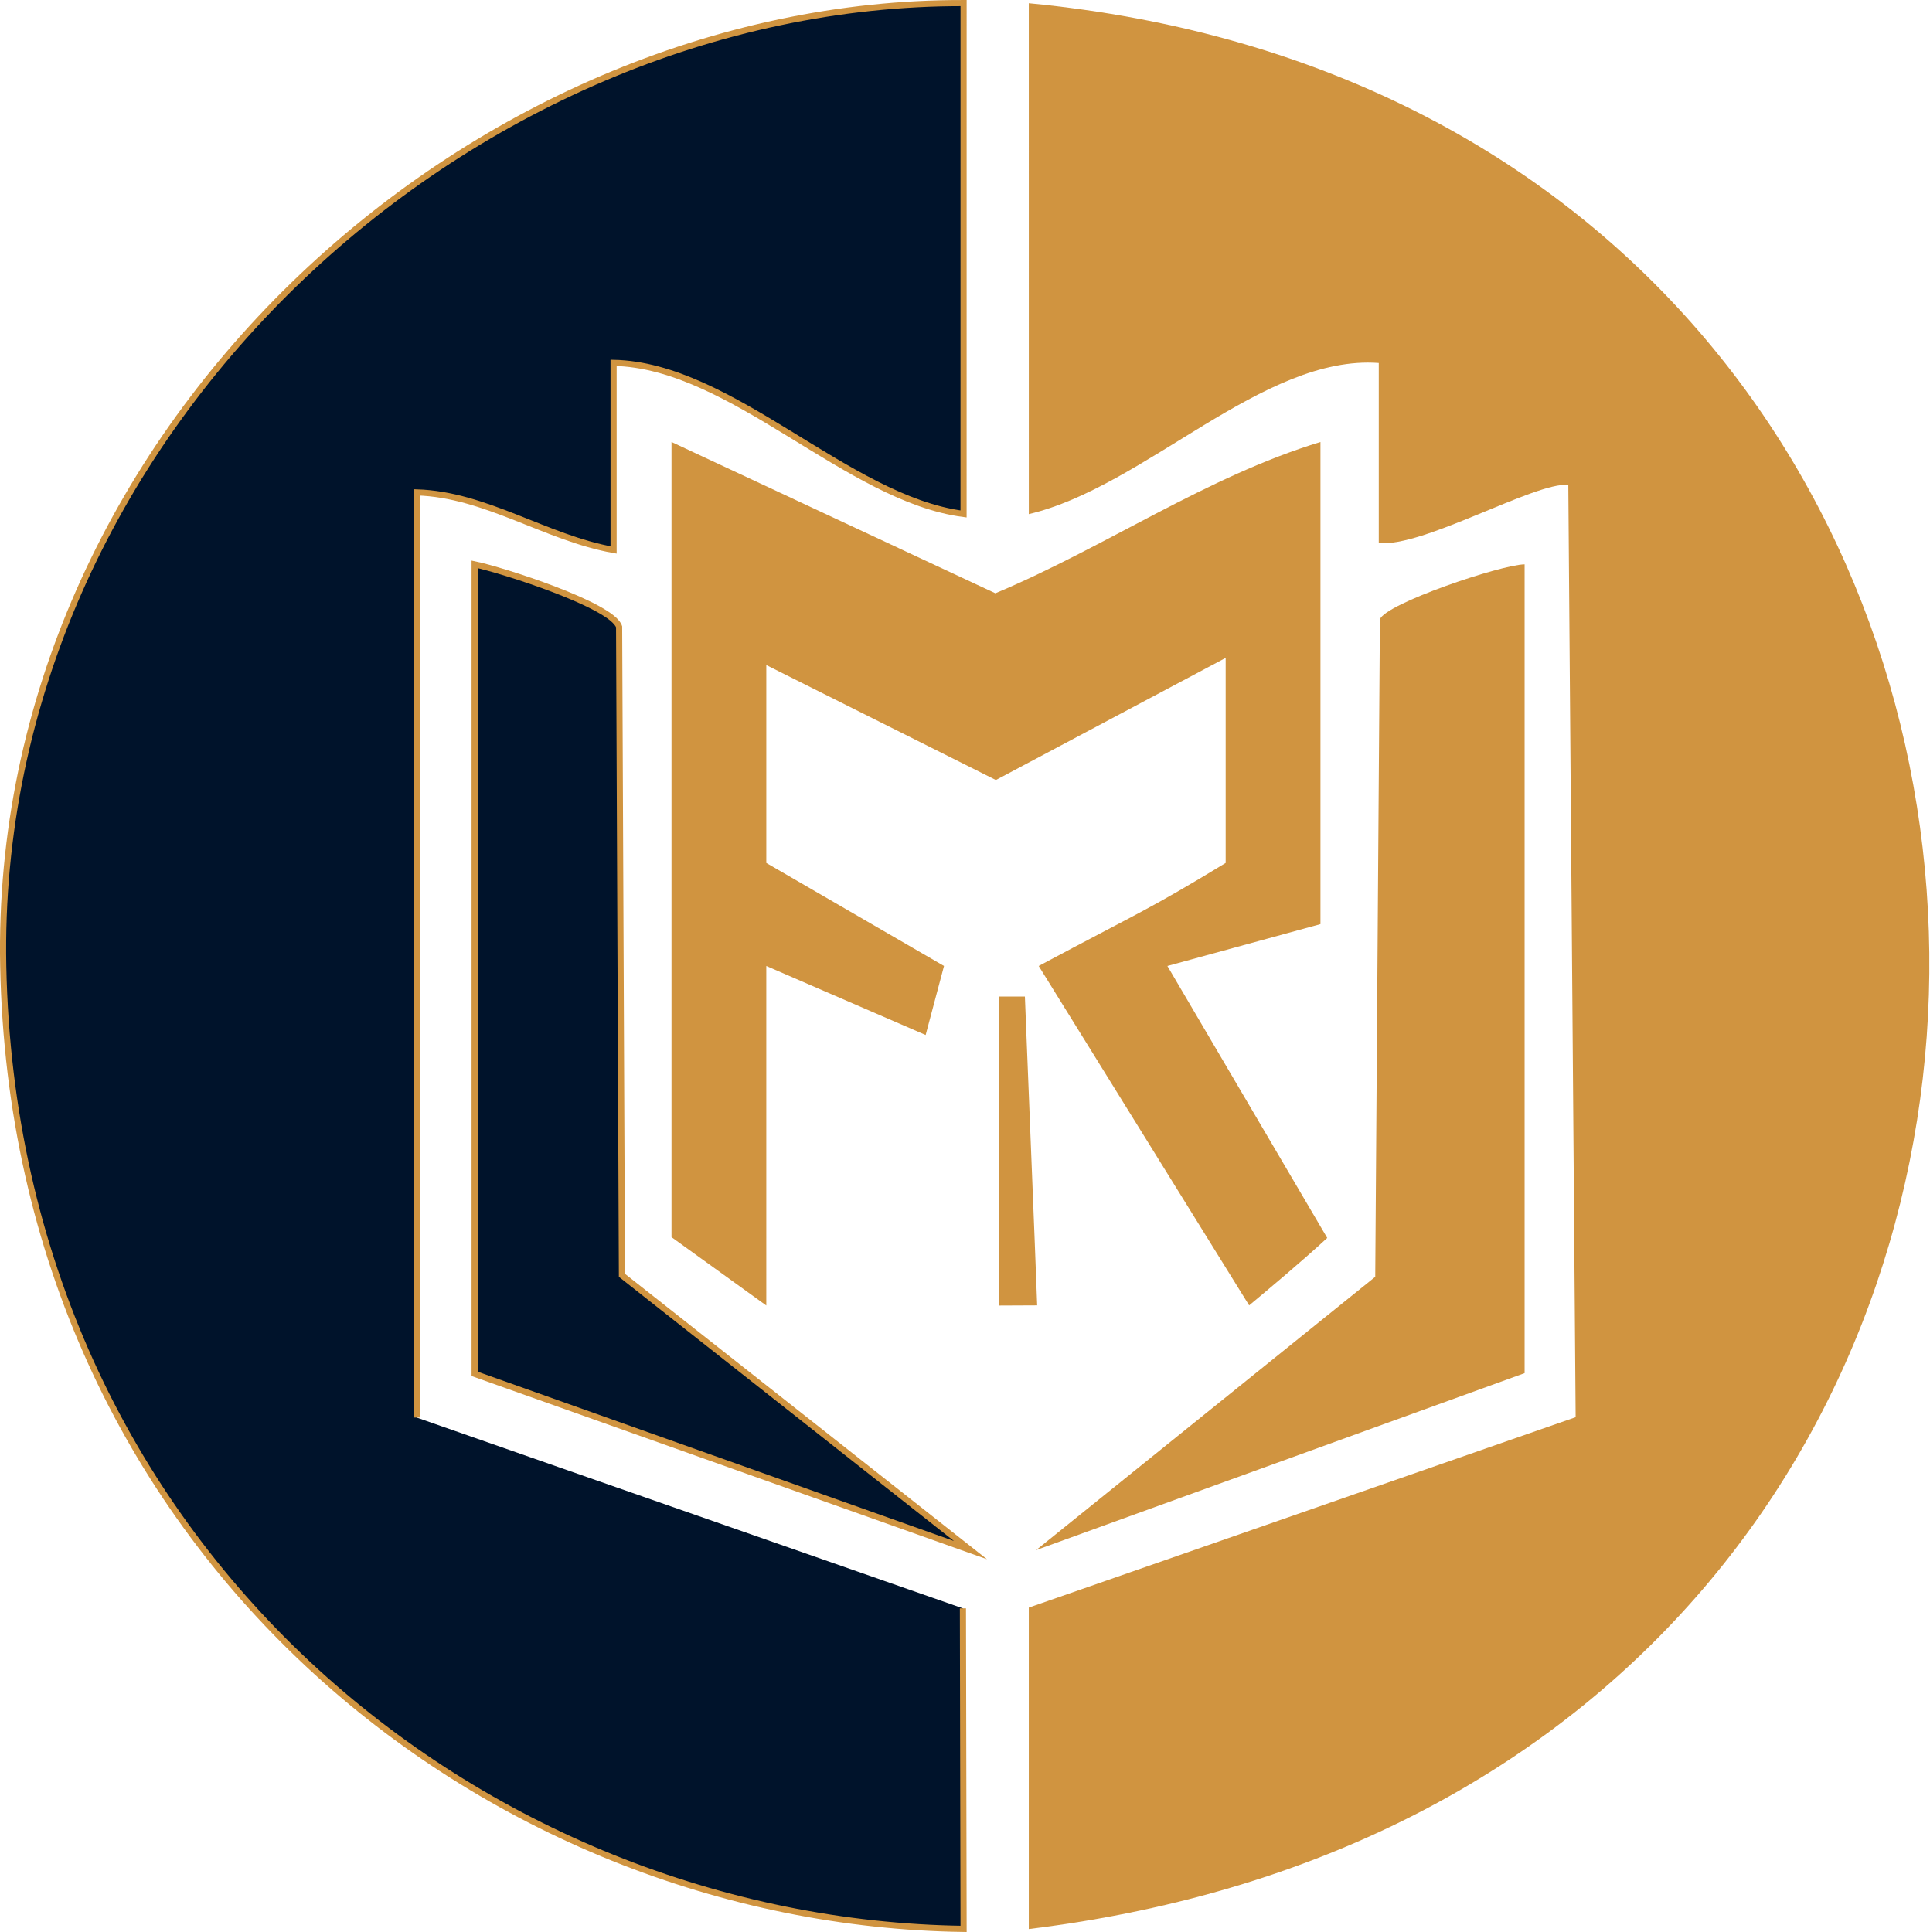
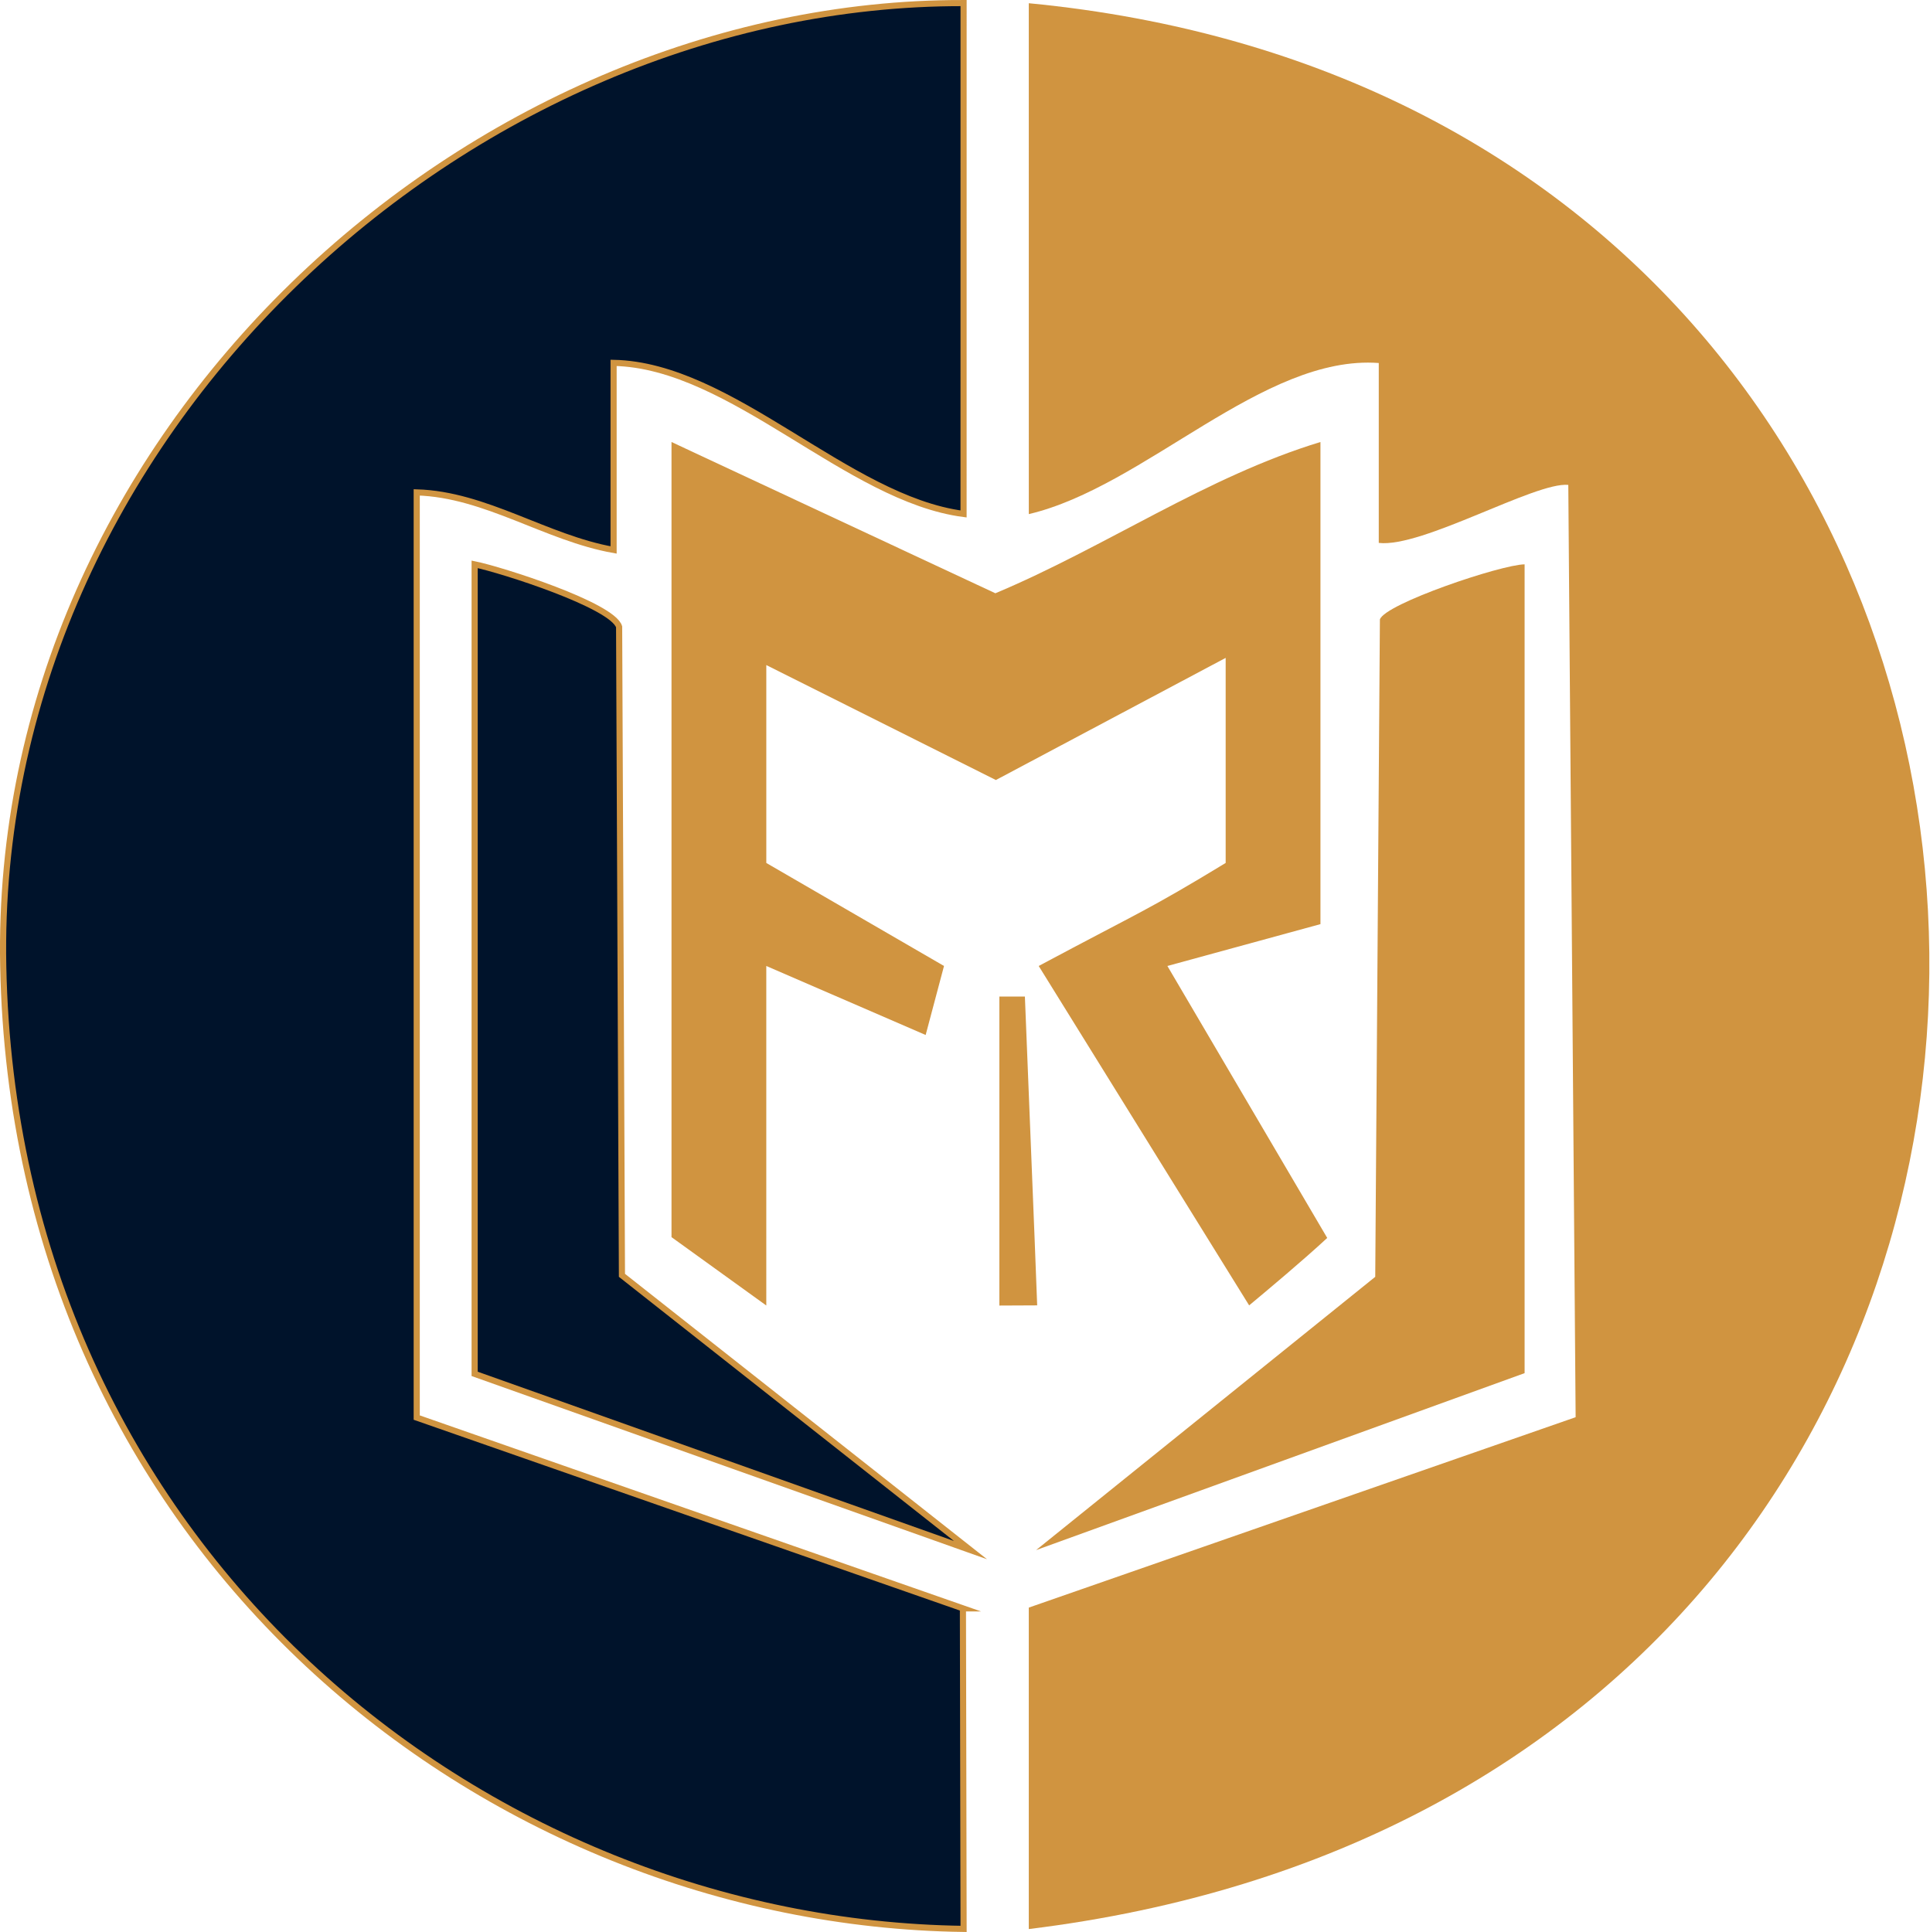
<svg xmlns="http://www.w3.org/2000/svg" id="Livello_1_Immagine" viewBox="0 0 629.219 630.181">
-   <path d="M314.036,524.616l.216,104.552C157.916,627.045,4.806,505.613,1.055,315.084-2.357,141.77,152.548.634,314.25,1.001l-.01,166.639c-37.975-4.963-75.608-48.49-114.131-49.282v61.025c-22.017-3.904-41.684-18.11-64.204-18.777l-.001,301.779" fill="#00132b" stroke="#d09440" stroke-miterlimit="10" stroke-width="2" />
+   <path d="M314.036,524.616l.216,104.552C157.916,627.045,4.806,505.613,1.055,315.084-2.357,141.77,152.548.634,314.25,1.001l-.01,166.639c-37.975-4.963-75.608-48.49-114.131-49.282v61.025c-22.017-3.904-41.684-18.11-64.204-18.777l-.001,301.779,178.133,62.231Z" fill="#00132b" stroke="#d09440" stroke-miterlimit="10" stroke-width="2" />
  <path d="M335.514,1.052c385.123,37.051,398.037,579.391,0,628.167v-104.85l178.344-62.107-2.393-304.096h0c-10.714-1.07-47.635,20.581-61.811,18.921v-58.678c-37.698-2.799-76.231,40.374-114.131,49.28" fill="#d09440" />
  <path d="M249.91,315.084l.001,110.746-30.913-22.298V144.175c0-1.387,0,0,0,0l105.615,49.339c35.867-15.04,68.988-38.098,106.023-49.339v157.257l-49.918,13.651,52.125,88.708c-7.633,7.104-20.256,17.68-25.463,21.998l-68.631-110.706c33.807-18.073,35.178-17.928,60.974-33.602v-66.893l-74.939,39.84-74.871-37.493v64.546l57.954,33.602-5.985,22.509" fill="#d09440" />
-   <path d="M154.793,184.077c8.647,1.746,44.978,13.336,47.119,20.385l.921,211.527,113.66,89.624-161.7-57.484V184.077Z" fill="#00132b" stroke="#d09440" stroke-miterlimit="10" stroke-width="2" />
+   <path d="M154.793,184.077c8.647,1.746,44.978,13.336,47.119,20.385l.921,211.527,113.66,89.624-161.7-57.484V184.077h0Z" fill="#00132b" stroke="#d09440" stroke-miterlimit="10" stroke-width="2" />
  <path d="M337.895,505.613l110.608-89.137,1.52-214.435c1.655-5.08,39.38-17.849,47.194-17.964l-.001,263.814" fill="#d09440" />
-   <path d="M325.921,325.058l8.323-.009c3.15,77.278,4.009,100.74,4.009,100.74-4.132,0-5.181,0-12.333.056-.003,0,0-100.787 0-100.787Z" fill="#d09440" />
+   <path d="M325.921,325.058l8.323-.009c3.15,77.278,4.009,100.74,4.009,100.74-4.132,0-5.181,0-12.333.056-.003,0,0-100.787 0-100.787h0Z" fill="#d09440" />
</svg>
